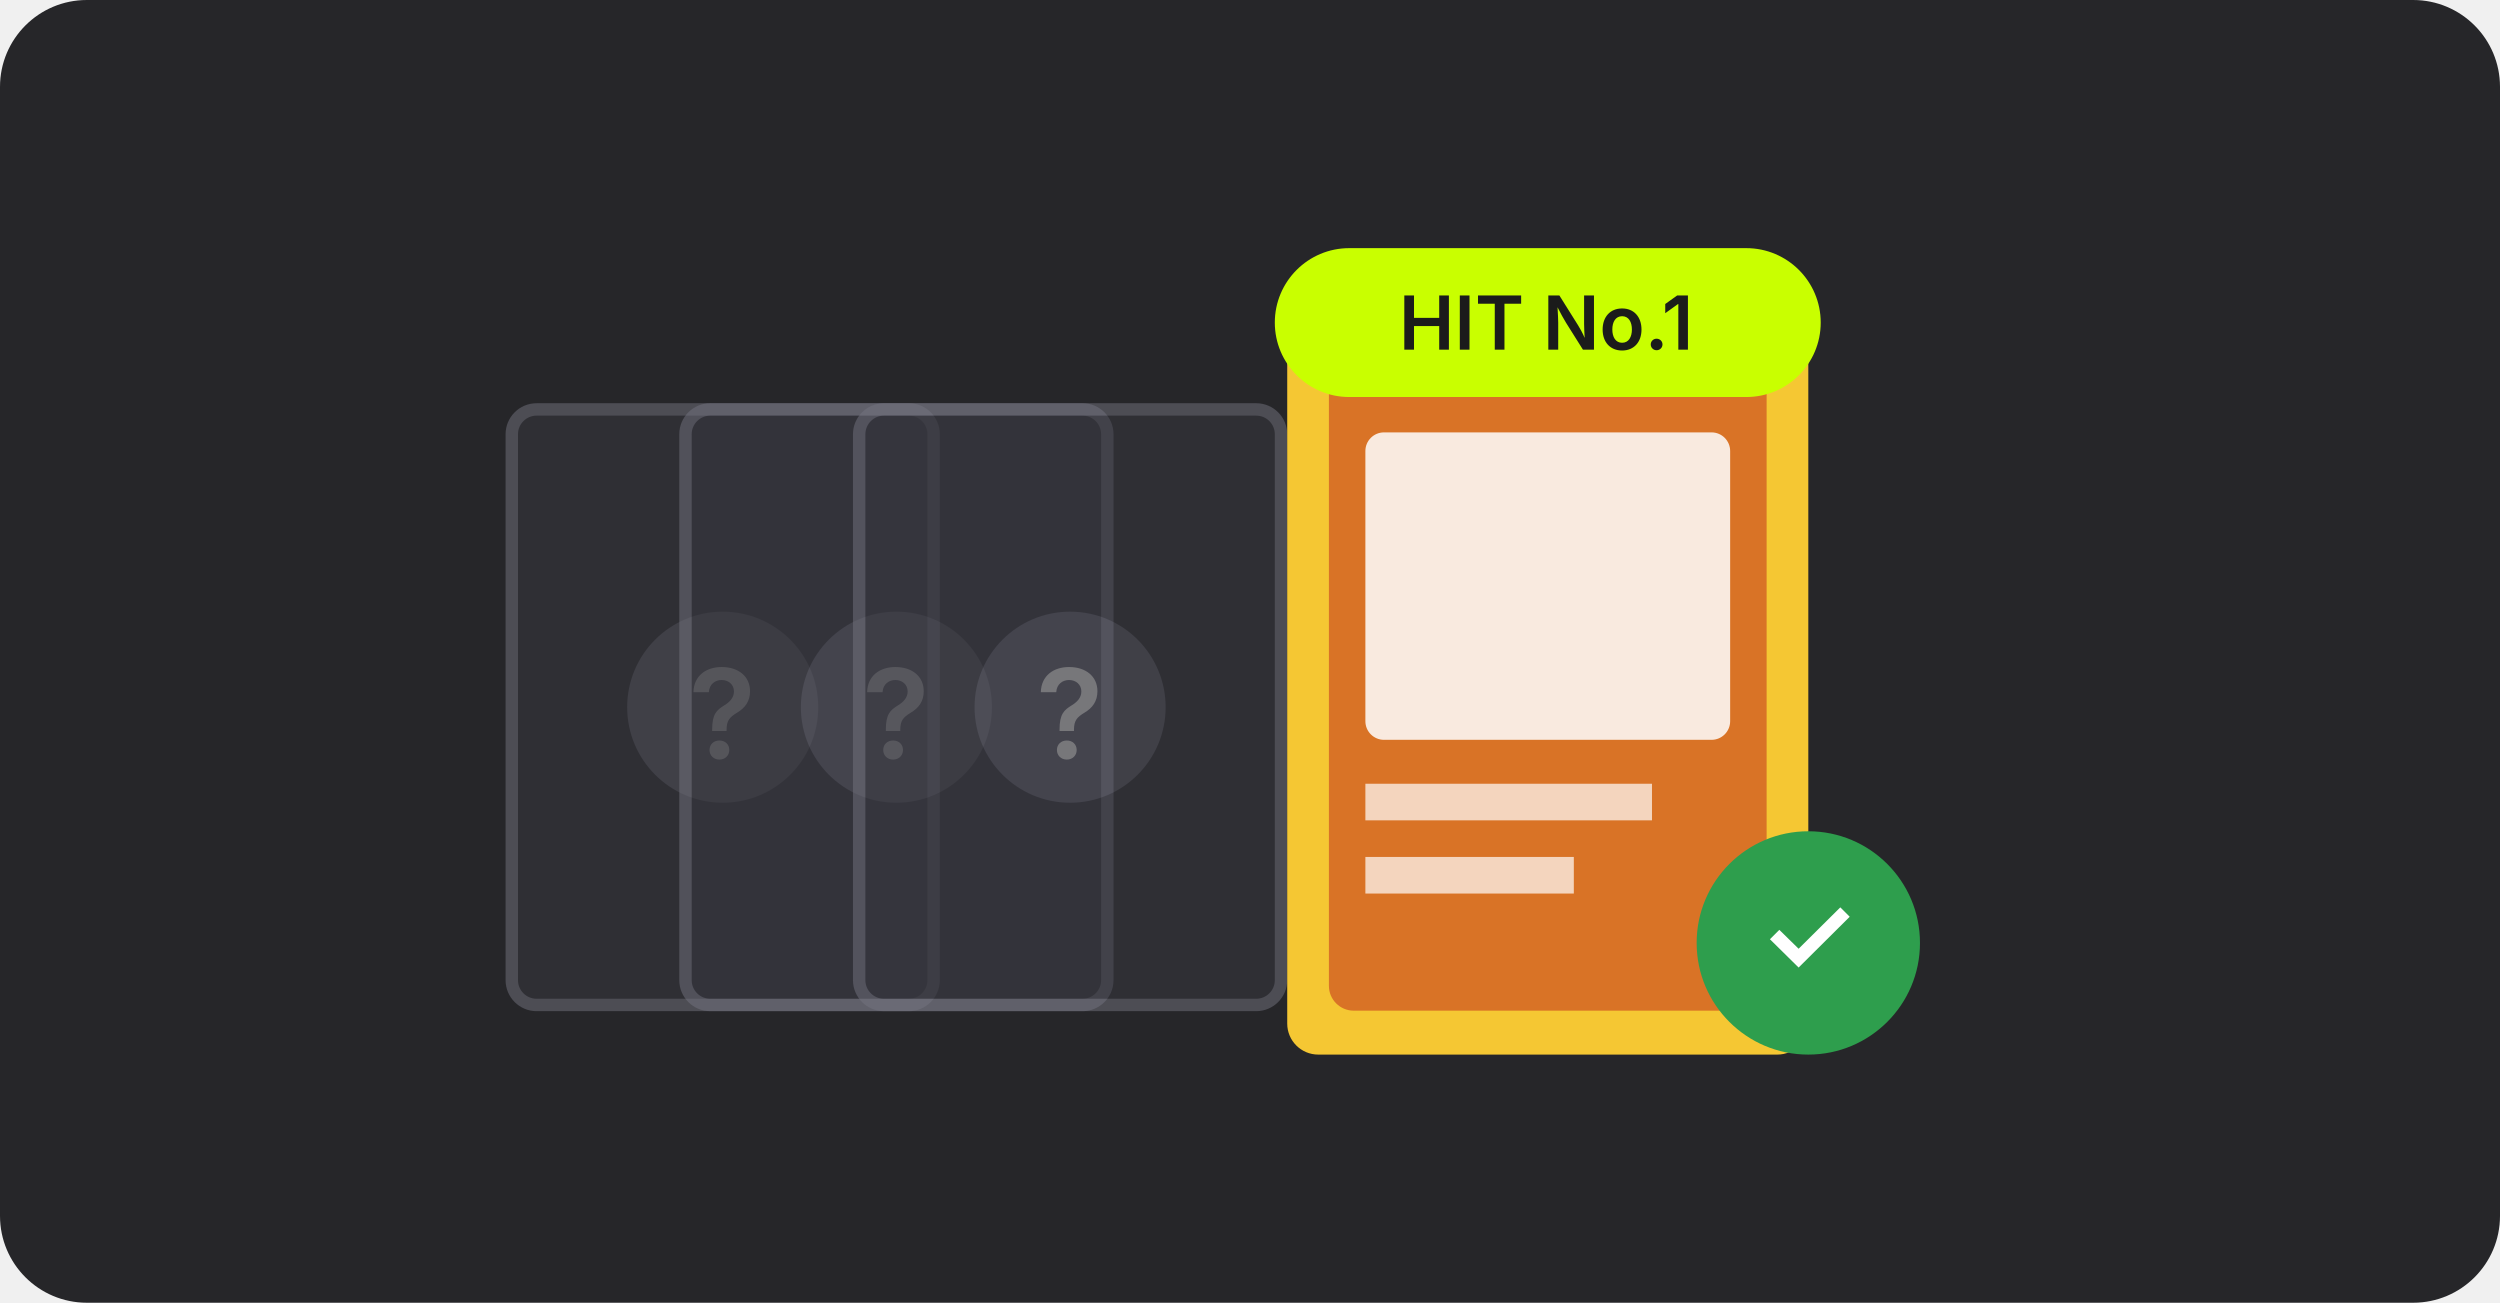
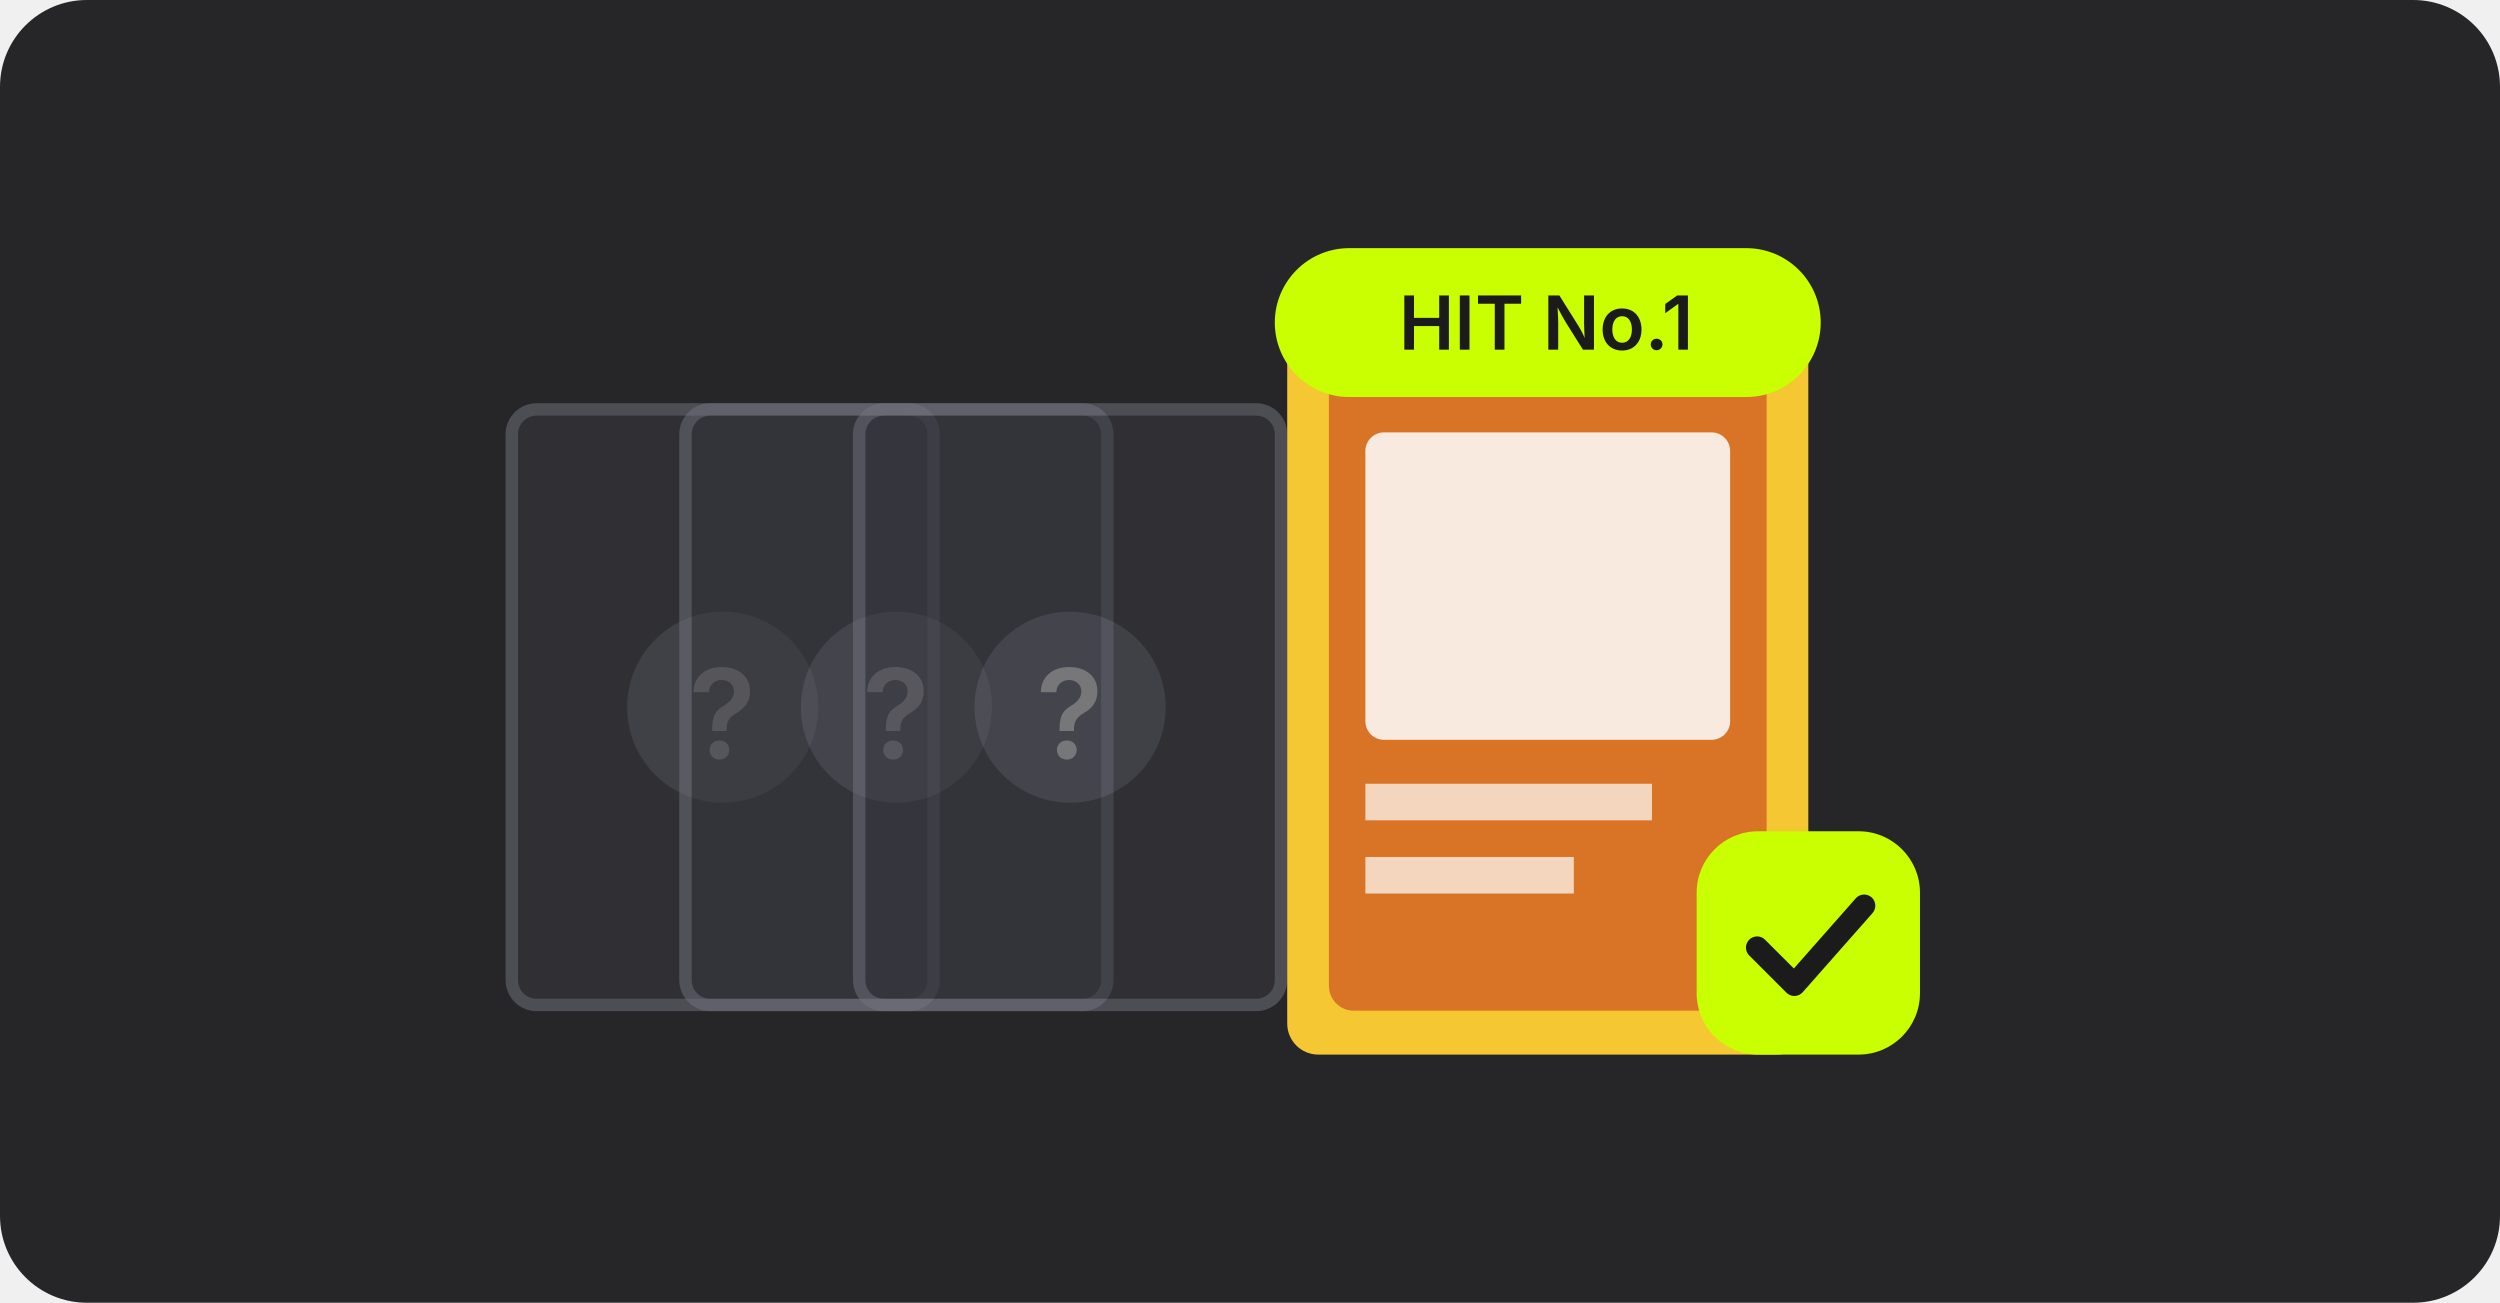
<svg xmlns="http://www.w3.org/2000/svg" width="403" height="210" viewBox="0 0 403 210" fill="none">
  <rect width="403" height="210" rx="14" fill="#262629" />
  <g opacity="0.5">
    <path d="M86.5 66H146.5C148.709 66 150.5 67.791 150.5 70V158C150.5 160.209 148.709 162 146.5 162H86.5C84.291 162 82.5 160.209 82.5 158V70C82.5 67.791 84.291 66 86.5 66Z" fill="#383840" stroke-width="2" stroke="#737380" />
    <circle cx="116.5" cy="114" r="15.4" fill="#595966" />
    <text fill="#BFBFBF" style="white-space: pre" xml:space="preserve" font-family="Inter" font-size="20" font-weight="600" letter-spacing="0em">
      <tspan x="111" y="122.273">?</tspan>
    </text>
  </g>
  <g opacity="0.5">
    <path d="M114.5 66H174.5C176.709 66 178.5 67.791 178.5 70V158C178.5 160.209 176.709 162 174.5 162H114.5C112.291 162 110.5 160.209 110.5 158V70C110.5 67.791 112.291 66 114.5 66Z" fill="#383840" stroke-width="2" stroke="#737380" />
    <circle cx="144.5" cy="114" r="15.4" fill="#595966" />
    <text fill="#BFBFBF" style="white-space: pre" xml:space="preserve" font-family="Inter" font-size="20" font-weight="600" letter-spacing="0em">
      <tspan x="139" y="122.273">?</tspan>
    </text>
  </g>
  <g opacity="0.5">
    <path d="M142.5 66H202.5C204.709 66 206.5 67.791 206.5 70V158C206.5 160.209 204.709 162 202.5 162H142.5C140.291 162 138.5 160.209 138.5 158V70C138.5 67.791 140.291 66 142.5 66Z" fill="#383840" stroke-width="2" stroke="#737380" />
    <circle cx="172.5" cy="114" r="15.4" fill="#595966" />
    <text fill="#BFBFBF" style="white-space: pre" xml:space="preserve" font-family="Inter" font-size="20" font-weight="600" letter-spacing="0em">
      <tspan x="167" y="122.273">?</tspan>
    </text>
  </g>
  <rect x="207.5" y="52" width="84" height="118" rx="5" fill="#F5C733" />
  <rect x="214.22" y="59.08" width="70.56" height="103.84" rx="4" fill="#D97326" />
  <rect x="220.1" y="69.7" width="58.8" height="49.56" rx="3" fill="white" fill-opacity="0.85" />
  <rect x="220.1" y="126.34" width="46.2" height="5.9" fill="white" fill-opacity="0.7" />
  <rect x="220.1" y="138.14" width="33.6" height="5.9" fill="white" fill-opacity="0.7" />
  <rect x="205.5" y="40" width="88" height="24" rx="12" fill="#C9FF00" />
  <text fill="#1B1B1B" style="white-space: pre" xml:space="preserve" font-family="Inter" font-size="12" font-weight="600" letter-spacing="0em">
    <tspan x="225.5" y="56.364">HIT No.1</tspan>
  </text>
-   <circle cx="291.5" cy="152" r="18" fill="#2E9E4D" />
-   <text fill="white" style="white-space: pre" xml:space="preserve" font-family="Inter" font-size="18" font-weight="600" letter-spacing="0em">
-     <tspan x="283.5" y="157.045">✓</tspan>
-   </text>
+   <rect x="273.5" y="134.0" width="36.0" height="36.0" rx="9.9" fill="#C9FF00" />
+   <path d="M283.25 152.75L289.25 158.75L300.5 146.0" stroke="#1B1B1B" stroke-width="3.6" stroke-linecap="round" stroke-linejoin="round" fill="none" />
</svg>
